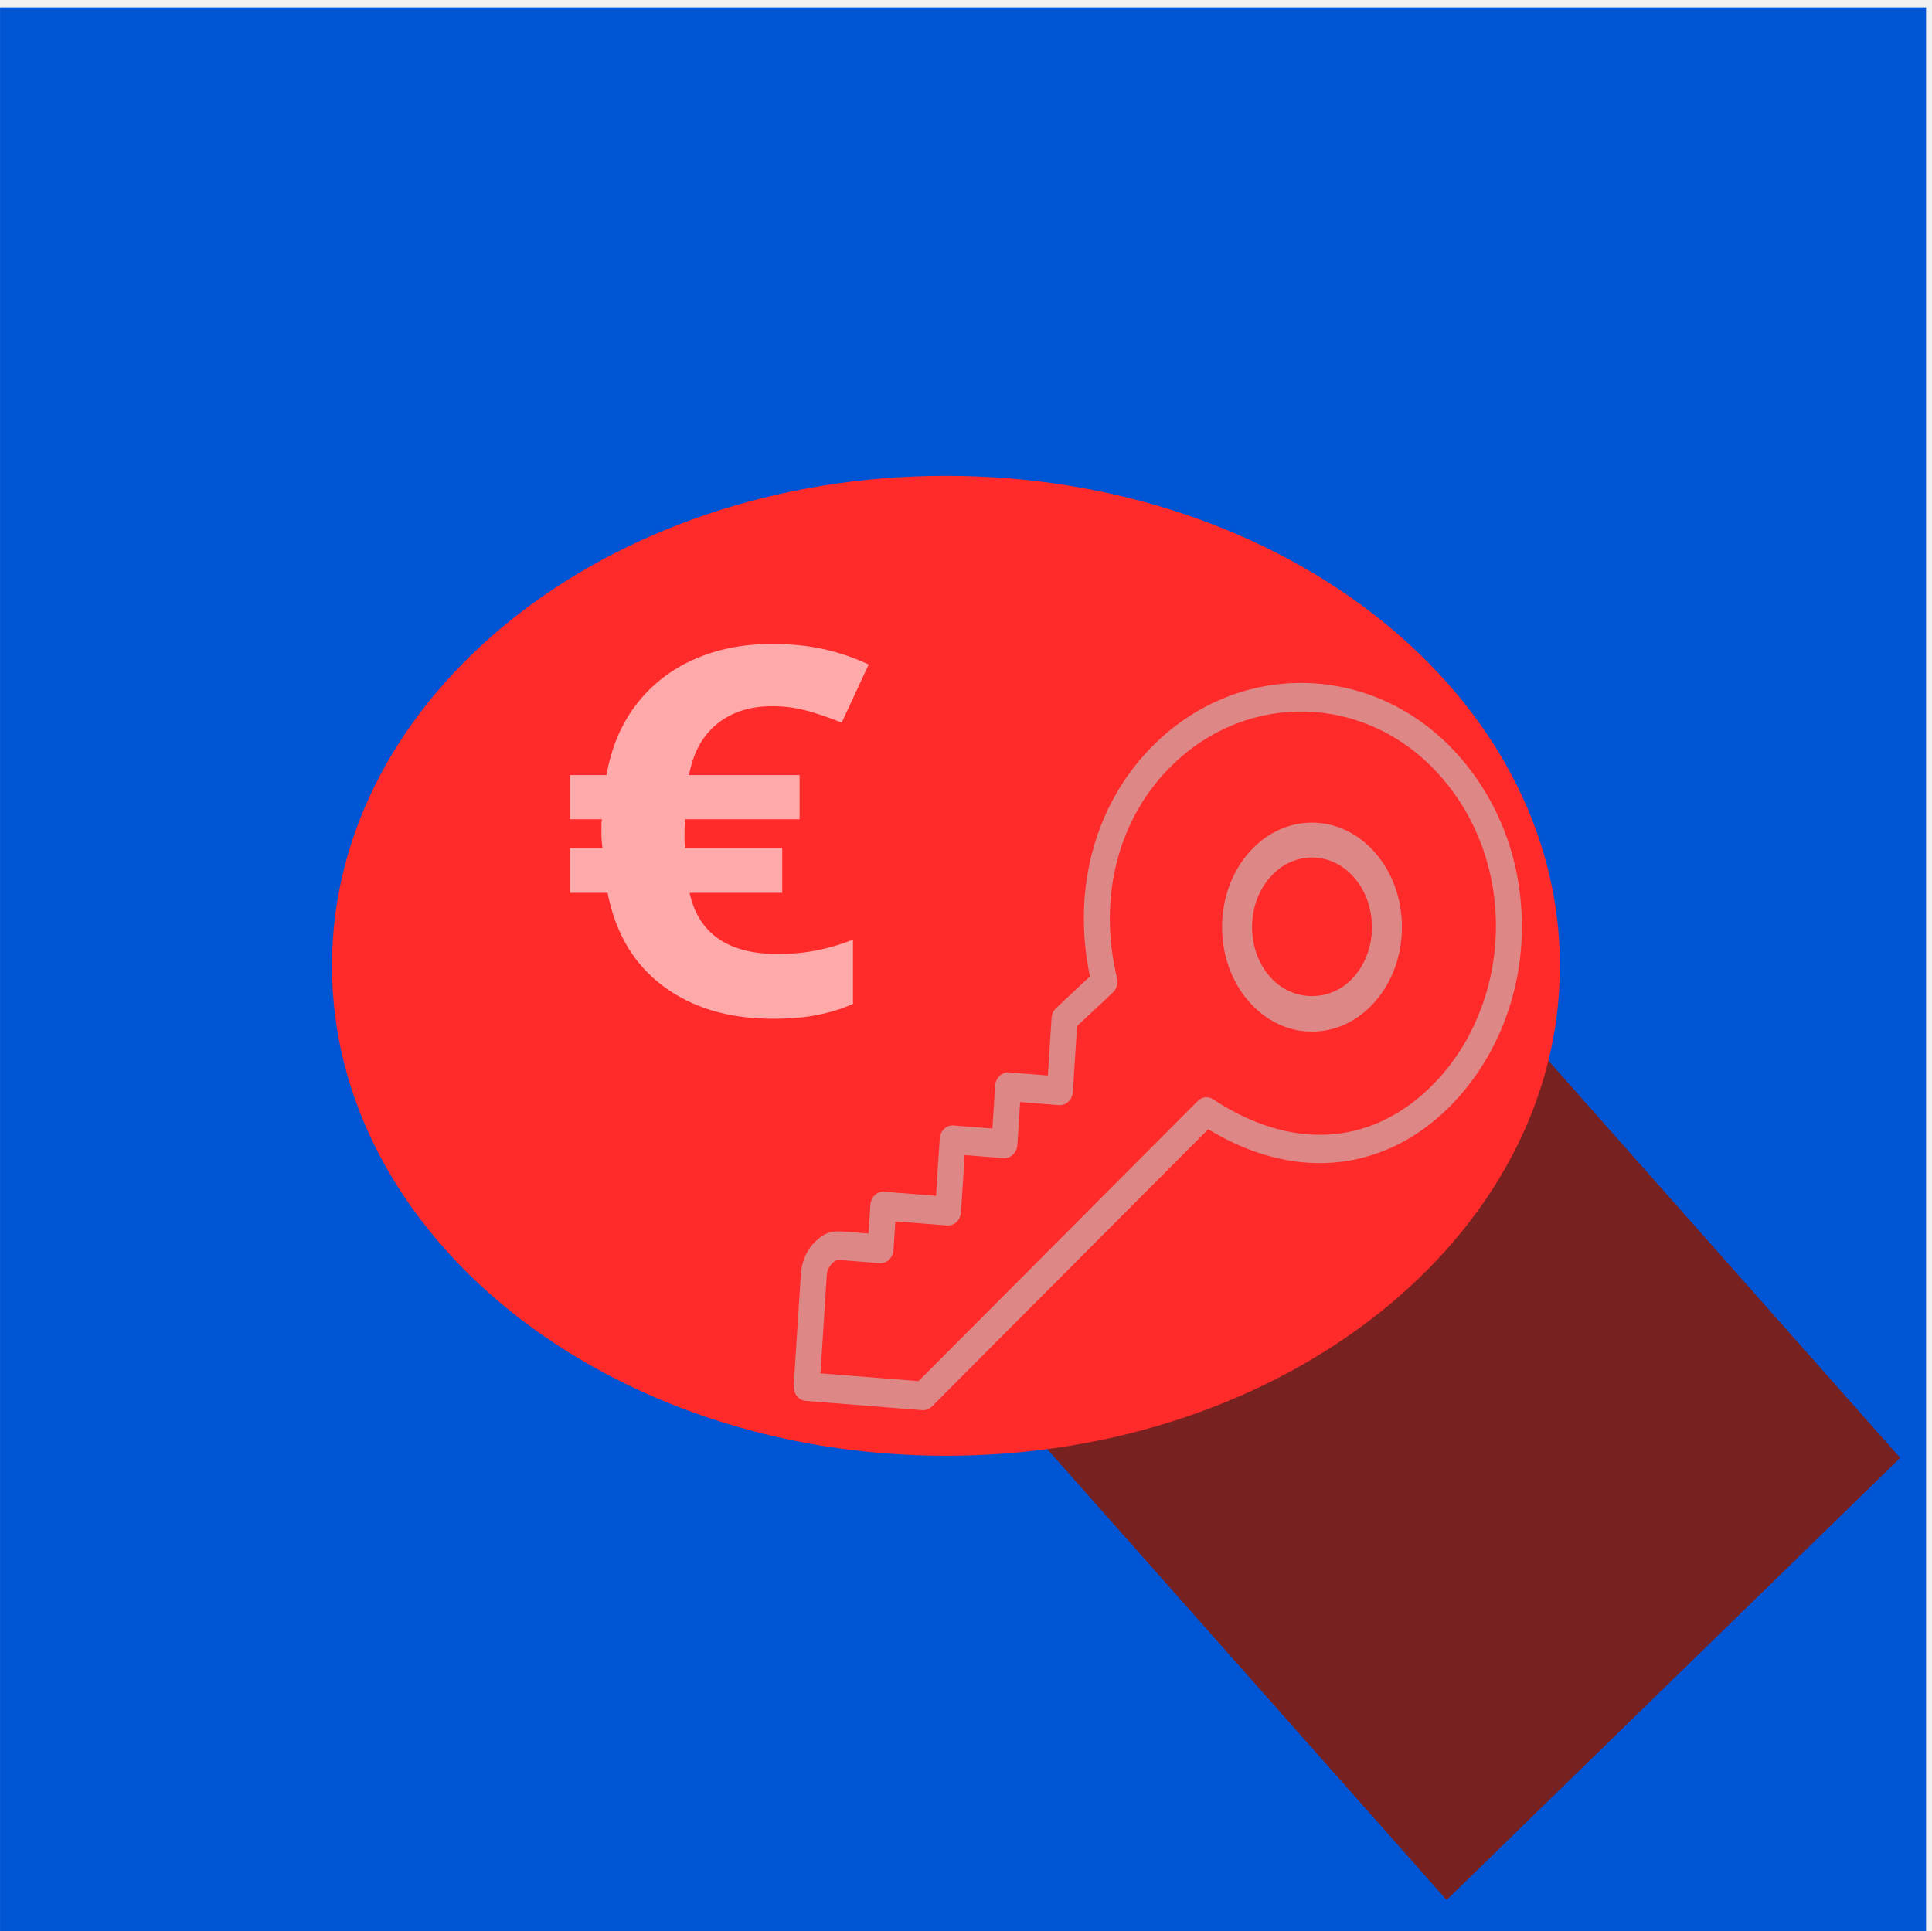
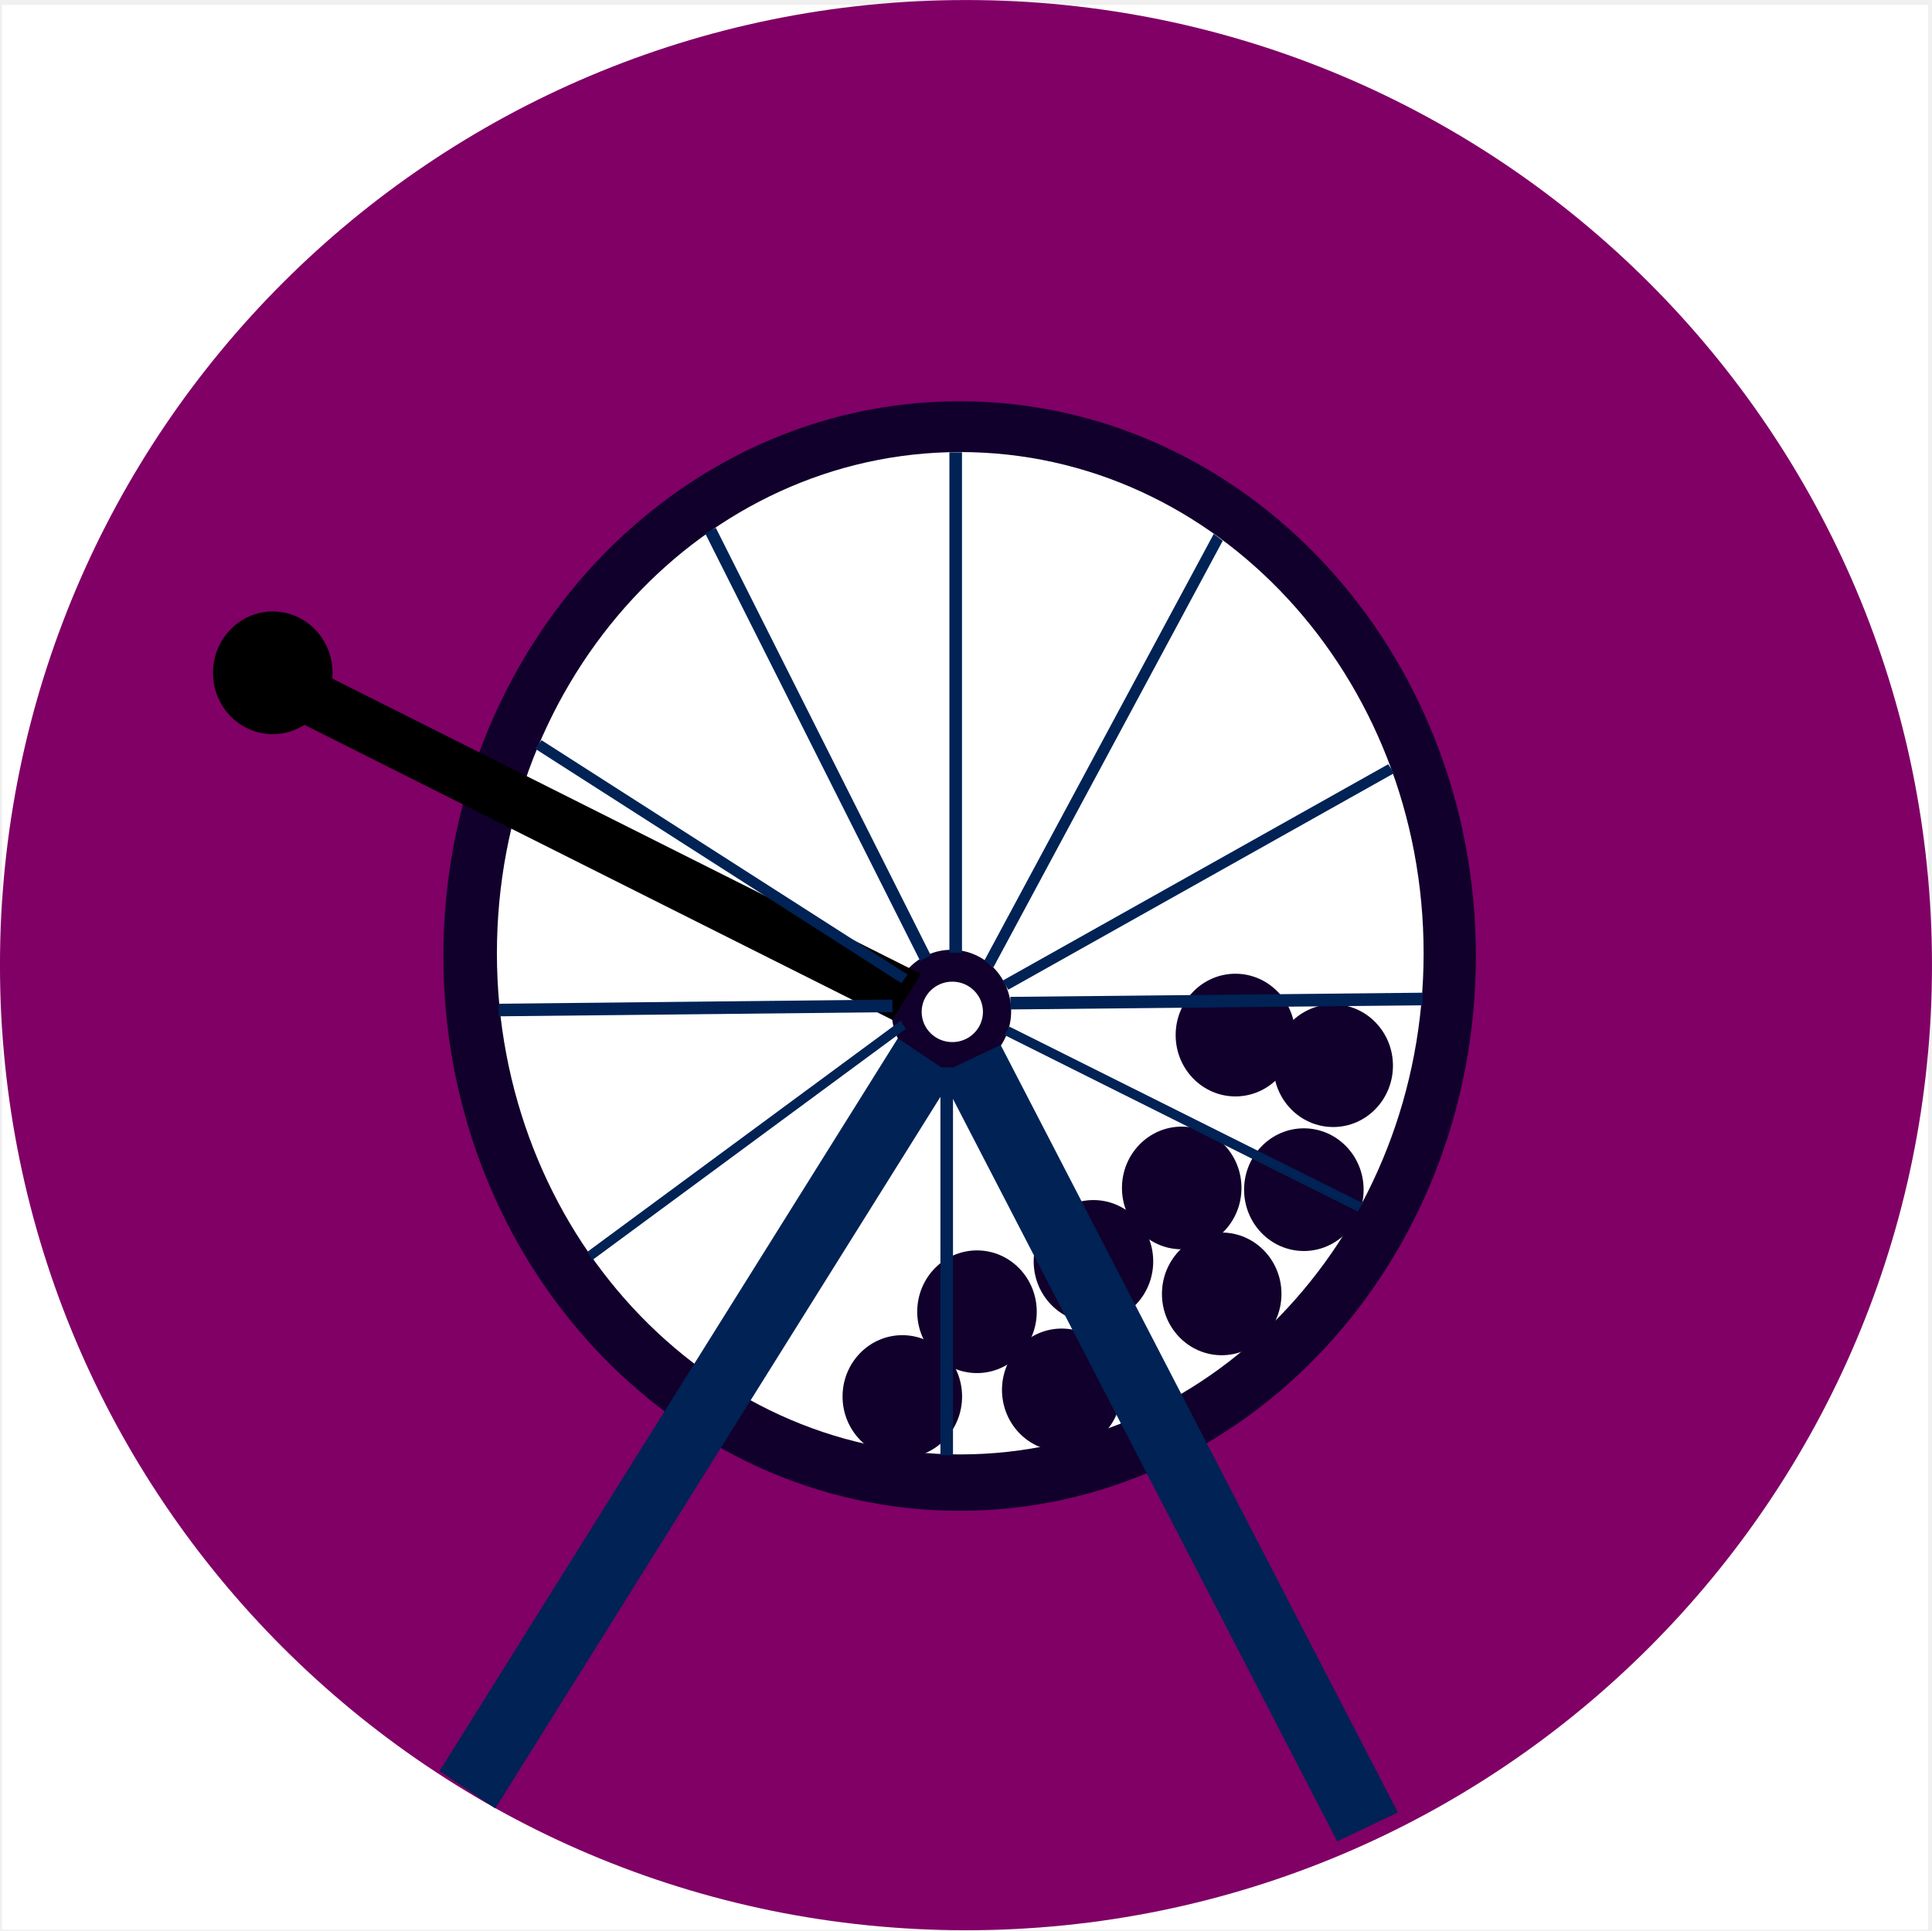
<svg xmlns="http://www.w3.org/2000/svg" style="enable-background:new" height="512" viewBox="0 0 512.4 512" width="512.4" version="1.1" id="svg2187">
  <defs id="defs2159">
    <rect x="188.705" y="220.295" width="130.273" height="95.639" id="rect5595" />
    <linearGradient id="a" y2="494" gradientUnits="userSpaceOnUse" x2="256" gradientTransform="matrix(1 0 0 1.076 0 -19.36)" y1="18" x1="256">
      <stop style="stop-color:#eaeaea" offset="0" id="stop2154" />
      <stop style="stop-color:#f4f4f4" offset="1" id="stop2156" />
    </linearGradient>
  </defs>
-   <rect style="fill:#0055d4;fill-rule:evenodd;stroke-width:1" id="rect5509" width="510.82" height="512.317" x="0.009" y="1.975" />
+   <rect style="fill:#ffffff;fill-rule:evenodd;stroke-width:1" id="rect5509" width="510.82" height="510.58" x="0.543" y="1.291" />
  <path d="m-208.3 605.6c-7.842 0-14.55 5.029-17.32 12.19-0.061-0.001-0.121 0-0.182 0-7.088 0-12.83 6.002-12.83 13.41 0 7.404 5.746 13.41 12.83 13.41h17.5 16.33c5.155 0 9.333-4.365 9.333-9.75 0-4.543-2.974-8.363-7-9.445 0.001-0.103 0-0.202 0-0.305 0-10.77-8.357-19.5-18.67-19.5z" style="stroke-width:4;color:#000000;stroke:#ccc;enable-background:accumulate;display:none;fill:#fff" id="path2171" />
  <path style="stroke-width:4;color:#000000;stroke:#ccc;enable-background:accumulate;display:none;fill:none" d="m288.9 828.1c-6.349 0-11.78 4.072-14.02 9.867-0.05-0.001-0.098 0-0.148 0-5.738 0-10.39 4.86-10.39 10.85 0 5.995 4.652 10.85 10.39 10.85h14.17 13.22c4.173 0 7.557-3.534 7.557-7.894 0-3.678-2.408-6.771-5.667-7.647 0.001-0.083 0-0.163 0-0.247 0-8.719-6.766-15.79-15.11-15.79z" id="path2173" />
  <g style="display:none" transform="translate(0 -558.4)" id="g2185">
    <path d="m166.1 576.4h179.9c145.3 0 166.1 20.74 166.1 165.9v144.2c0 145.2-20.76 165.9-166.1 165.9h-179.9c-145.3 0-166.1-20-166.1-165.5v-144.2c0-145.2 20.76-165.9 166.1-165.9z" style="stroke:#00f;fill:#00f;display:inline;fill-opacity:.081" id="path2175" />
    <circle style="stroke-width:.833;fill-opacity:.081;color:#000000;stroke:#00f;enable-background:accumulate;display:inline;fill:#00f" cx="256" transform="matrix(1.2 0 0 1.2 -51.2 528.8)" cy="238" r="120" id="circle2177" />
    <rect style="stroke-linejoin:round;fill-opacity:.081;color:#000000;stroke:#00f;stroke-linecap:round;enable-background:accumulate;display:inline;fill:#00f" height="272" width="272" y="678.4" x="120" id="rect2179" />
    <rect style="stroke-linejoin:round;fill-opacity:.081;color:#000000;stroke:#00f;stroke-linecap:round;enable-background:accumulate;display:inline;fill:#00f" height="240" width="304" y="694.4" x="104" id="rect2181" />
    <rect style="stroke-linejoin:round;fill-opacity:.081;color:#000000;stroke:#00f;stroke-linecap:round;enable-background:accumulate;display:inline;fill:#00f" height="304" width="240" y="662.4" x="136" id="rect2183" />
  </g>
-   <rect style="fill:#782121;fill-rule:evenodd;stroke-width:1.001" id="rect16198" width="167.999" height="200.729" x="-46.956" y="428.671" transform="matrix(0.7160699,-0.6980286,0.6629943,0.7486245,0,0)" />
-   <ellipse style="opacity:1;fill:#ff2a2a;fill-rule:evenodd;stroke:#000000;stroke-width:0;stroke-linejoin:round;stroke-dasharray:none;stroke-opacity:1" id="path11023" cx="250.878" cy="256.177" rx="162.835" ry="129.96" />
-   <g id="g8600" transform="matrix(3.237954,0,0,3.266792,224.8259,208.0202)" style="fill:#de8787;fill-opacity:1;stroke:none;stroke-width:0.307;stroke-opacity:1">
-     <path d="M 6.894,50.523 29.531,28.009 c 6.832,4.139 14.056,3.591 19.459,-1.529 3.809,-3.61 6.094,-8.85 6.223,-14.362 C 55.362,6.523 53.413,1.275 49.728,-2.66 43.032,-9.806 32.269,-10.109 25.225,-3.35 20.308,1.367 18.32,8.407 19.841,15.6 l -2.77,2.574 c -0.217,0.202 -0.352,0.491 -0.372,0.803 l -0.303,4.672 -3.181,-0.252 c -0.586,-0.046 -1.094,0.436 -1.136,1.076 L 11.853,27.954 8.672,27.702 C 8.085,27.656 7.578,28.138 7.536,28.779 L 7.235,33.42 2.993,33.084 C 2.407,33.037 1.899,33.52 1.857,34.16 L 1.707,36.48 -0.176,36.331 c -1.023,-0.081 -1.6,-0.03 -2.463,0.788 -0.634,0.598 -1.049,1.427 -1.182,2.422 l -0.603,9.281 c -0.042,0.64 0.399,1.198 0.985,1.244 l 9.543,0.755 c 0.289,0.023 0.575,-0.085 0.79,-0.299 z m -9.123,-2.693 0.518,-8.032 c 0.048,-0.357 0.212,-0.683 0.461,-0.919 0.293,-0.278 0.293,-0.278 0.921,-0.228 l 2.944,0.233 c 0.586,0.046 1.094,-0.436 1.136,-1.076 l 0.151,-2.32 4.241,0.336 c 0.586,0.046 1.094,-0.436 1.136,-1.076 l 0.301,-4.641 3.181,0.252 c 0.586,0.046 1.094,-0.436 1.136,-1.076 l 0.226,-3.481 3.181,0.252 c 0.586,0.046 1.094,-0.436 1.136,-1.076 l 0.347,-5.345 2.932,-2.723 c 0.312,-0.289 0.444,-0.751 0.338,-1.185 -1.598,-6.569 0.11,-13.045 4.569,-17.324 6.218,-5.964 15.712,-5.699 21.618,0.604 3.255,3.475 4.975,8.107 4.844,13.042 -0.134,4.874 -2.131,9.488 -5.491,12.673 -4.929,4.67 -11.366,4.984 -17.664,0.86 -0.402,-0.264 -0.914,-0.208 -1.26,0.137 L 5.799,48.465 -2.229,47.829 Z" id="path8596" style="fill:#de8787;fill-opacity:1;stroke:none;stroke-width:0.307;stroke-opacity:1" />
-     <path d="m 32.82,5.598 c -1.391,1.604 -2.157,3.735 -2.157,6 0,2.265 0.766,4.396 2.157,5.998 1.391,1.604 3.241,2.486 5.209,2.486 1.968,0 3.817,-0.882 5.209,-2.486 1.391,-1.602 2.157,-3.733 2.157,-5.998 0,-2.265 -0.766,-4.396 -2.157,-6 -2.873,-3.309 -7.547,-3.309 -10.418,0 z M 41.501,15.597 c -1.856,2.138 -5.09,2.138 -6.945,0 -0.927,-1.069 -1.438,-2.489 -1.438,-3.999 0,-1.51 0.511,-2.931 1.438,-4 0.958,-1.102 2.215,-1.653 3.473,-1.653 1.258,0 2.516,0.551 3.473,1.653 0.927,1.069 1.438,2.49 1.438,4 0,1.51 -0.511,2.93 -1.439,3.999 z" id="path8598" style="fill:#de8787;fill-opacity:1;stroke:none;stroke-width:0.307;stroke-opacity:1" />
-   </g>
-   <text xml:space="preserve" style="font-style:normal;font-weight:normal;font-size:142.517px;line-height:1.25;font-family:sans-serif;fill:#ffaaaa;fill-opacity:1;stroke:none;stroke-width:1" x="140.089" y="280.964" id="text18380" transform="scale(1.045002,0.9569357)">
-     <tspan id="tspan18378" x="140.089" y="280.964" style="font-style:normal;font-variant:normal;font-weight:bold;font-stretch:normal;font-family:'Ubuntu Mono';-inkscape-font-specification:'Ubuntu Mono Bold';stroke-width:1;fill:#ffaaaa">€</tspan>
-   </text>
+   <ellipse style="opacity:1;fill:#800066;fill-rule:evenodd;stroke:#000000;stroke-width:0;stroke-linejoin:round;stroke-dasharray:none;stroke-opacity:1" id="path11023" cx="256.196" cy="256.004" rx="256.2" ry="255.992" />
+   <ellipse style="fill:#11002b;fill-rule:evenodd;stroke-width:0;stroke-linejoin:round;stroke-opacity:0.789" id="path559" cx="254.51" cy="253.59" rx="136.916" ry="147.148" />
+   <ellipse style="fill:#ffffff;fill-rule:evenodd;stroke-width:0;stroke-linejoin:round;stroke-opacity:0.789;enable-background:new" id="path559-3" cx="254.678" cy="252.845" rx="122.889" ry="132.937" />
+   <ellipse style="fill:#11002b;fill-rule:evenodd;stroke-width:0;stroke-linejoin:round;stroke-opacity:0.789;enable-background:new" id="path559-6-56" cx="259.114" cy="347.936" rx="15.85" ry="16.271" />
+   <ellipse style="fill:#11002b;fill-rule:evenodd;stroke-width:0;stroke-linejoin:round;stroke-opacity:0.789;enable-background:new" id="path559-6-56-0" cx="281.594" cy="368.669" rx="15.85" ry="16.271" />
+   <ellipse style="fill:#11002b;fill-rule:evenodd;stroke-width:0;stroke-linejoin:round;stroke-opacity:0.789;enable-background:new" id="path559-6-56-3" cx="290.002" cy="334.585" rx="15.85" ry="16.271" />
+   <ellipse style="fill:#11002b;fill-rule:evenodd;stroke-width:0;stroke-linejoin:round;stroke-opacity:0.789;enable-background:new" id="path559-6-56-3-2" cx="324.018" cy="343.201" rx="15.85" ry="16.271" />
+   <ellipse style="fill:#11002b;fill-rule:evenodd;stroke-width:0;stroke-linejoin:round;stroke-opacity:0.789;enable-background:new" id="path559-6-56-3-8" cx="313.412" cy="315.105" rx="15.85" ry="16.271" />
+   <ellipse style="fill:#11002b;fill-rule:evenodd;stroke-width:0;stroke-linejoin:round;stroke-opacity:0.789;enable-background:new" id="path559-6-56-3-9" cx="345.807" cy="315.557" rx="15.85" ry="16.271" />
+   <ellipse style="fill:#11002b;fill-rule:evenodd;stroke-width:0;stroke-linejoin:round;stroke-opacity:0.789;enable-background:new" id="path559-6-56-3-7" cx="353.586" cy="282.67" rx="15.85" ry="16.271" />
+   <ellipse style="fill:#11002b;fill-rule:evenodd;stroke-width:0;stroke-linejoin:round;stroke-opacity:0.789;enable-background:new" id="path559-6-56-3-3" cx="327.654" cy="274.553" rx="15.85" ry="16.271" />
+   <ellipse style="fill:#11002b;fill-rule:evenodd;stroke-width:0;stroke-linejoin:round;stroke-opacity:0.789;enable-background:new" id="path559-6-56-06" cx="252.327" cy="268.206" rx="15.85" ry="16.271" />
+   <ellipse style="fill:#ffffff;fill-rule:evenodd;stroke-width:0;stroke-linejoin:round;stroke-opacity:0.789;enable-background:new" id="path559-6-7-2-2" cx="252.569" cy="268.399" rx="8.129" ry="8.017" />
+   <ellipse style="fill:#11002b;fill-rule:evenodd;stroke-width:0;stroke-linejoin:round;stroke-opacity:0.789;enable-background:new" id="path559-6-56-6" cx="239.311" cy="370.424" rx="15.85" ry="16.271" />
+   <rect style="fill:#002255;fill-rule:evenodd;stroke-width:1" id="rect900" width="229.241" height="17.818" x="-325.084" y="348.111" transform="matrix(0.5302446,-0.8478447,0.8300638,0.5576684,0,0)" />
+   <rect style="fill:#000000;fill-rule:evenodd;stroke-width:1.002;enable-background:new" id="rect900-6" width="191.482" height="14.346" x="153.967" y="121.857" transform="matrix(0.8937478,0.4485699,-0.5293603,0.8483971,0,0)" />
+   <ellipse style="fill:#000000;fill-rule:evenodd;stroke-width:0;stroke-linejoin:round;stroke-opacity:0.789;enable-background:new" id="path559-6-56-6-1" cx="72.343" cy="178.463" rx="15.85" ry="16.271" />
+   <rect style="fill:#002255;fill-rule:evenodd;stroke-width:1;enable-background:new" id="rect900-8" width="229.241" height="17.818" x="364.586" y="-108.346" transform="matrix(0.4596429,0.8881038,-0.9026503,0.4303748,0,0)" />
+   <rect style="fill:#002255;fill-rule:evenodd;stroke-width:1" id="rect929" width="3.336" height="132.733" x="251.8" y="119.985" />
+   <rect style="fill:#002255;fill-rule:evenodd;stroke-width:1;enable-background:new" id="rect929-0" width="3.179" height="126.964" x="103.542" y="210.9" transform="matrix(0.8911363,-0.4537357,0.4492089,0.8934268,0,0)" />
+   <rect style="fill:#002255;fill-rule:evenodd;stroke-width:1.001;enable-background:new" id="rect929-2" width="2.821" height="115.306" x="-90.942" y="233.057" transform="matrix(0.597427,-0.8019233,0.8421521,0.53924,0,0)" />
+   <rect style="fill:#002255;fill-rule:evenodd;stroke-width:1.002;enable-background:new" id="rect929-2-9" width="2.552" height="103.3" x="361.293" y="-65.527" transform="matrix(0.5152975,0.8570113,-0.8048148,0.5935259,0,0)" />
+   <rect style="fill:#002255;fill-rule:evenodd;stroke-width:1.002;enable-background:new" id="rect929-2-9-2" width="2.59" height="104.796" x="124.454" y="-477.661" transform="matrix(-0.5288146,0.8487374,-0.8945168,-0.4470343,0,0)" />
+   <rect style="fill:#002255;fill-rule:evenodd;stroke-width:1.006;enable-background:new" id="rect929-3" width="3.001" height="128.478" x="355.134" y="-84.317" transform="matrix(0.794025,0.6078851,-0.4734846,0.8808021,0,0)" />
+   <rect style="fill:#002255;fill-rule:evenodd;stroke-width:1;enable-background:new" id="rect929-7" width="3.336" height="102.874" x="249.416" y="283.118" />
+   <rect style="fill:#002255;fill-rule:evenodd;stroke-width:1;enable-background:new" id="rect929-9" width="3.336" height="104.423" x="267.627" y="-234.942" transform="matrix(0.00655032,0.9999786,-0.999944,0.01058357,0,0)" />
+   <rect style="fill:#002255;fill-rule:evenodd;stroke-width:1;enable-background:new" id="rect929-9-2" width="3.336" height="109.341" x="267.116" y="-375.48" transform="matrix(0.00685882,0.9999765,-0.9999489,0.01010757,0,0)" />
+   <rect style="fill:#002255;fill-rule:evenodd;stroke-width:1.001;enable-background:new" id="rect929-75" width="2.838" height="117.325" x="357.981" y="-195.032" transform="matrix(0.5533605,0.8329418,-0.8720305,0.4894516,0,0)" />
</svg>
